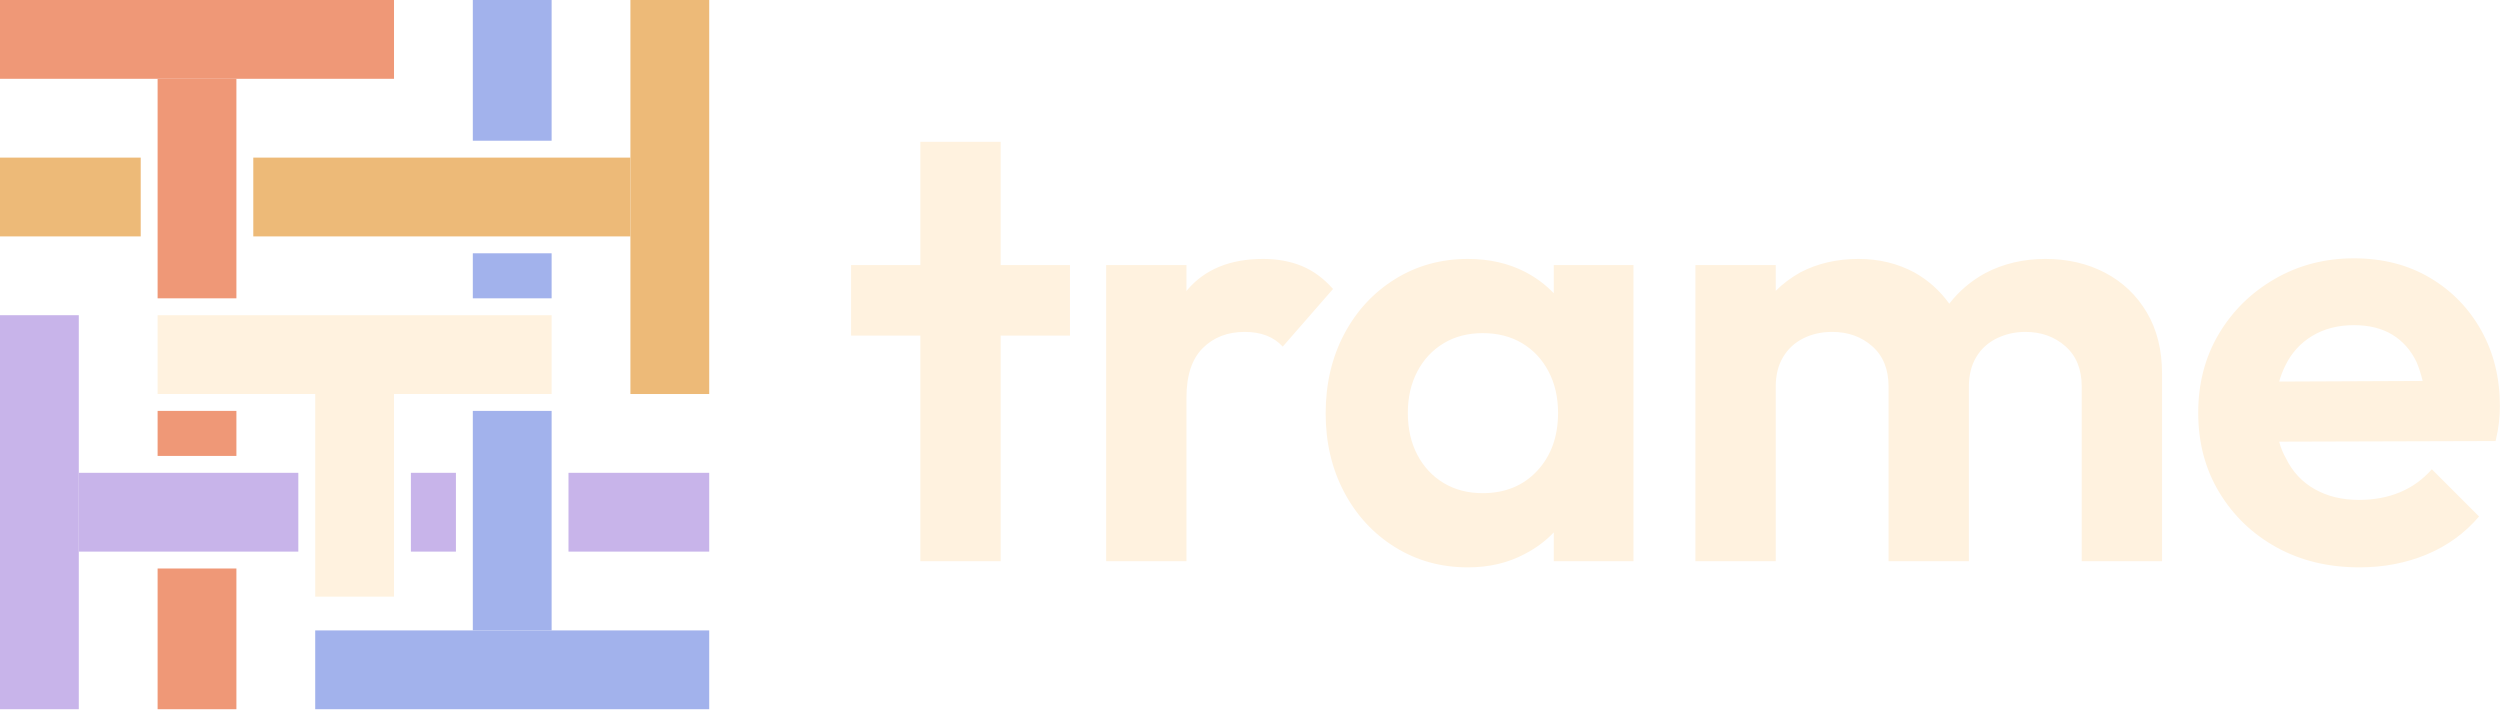
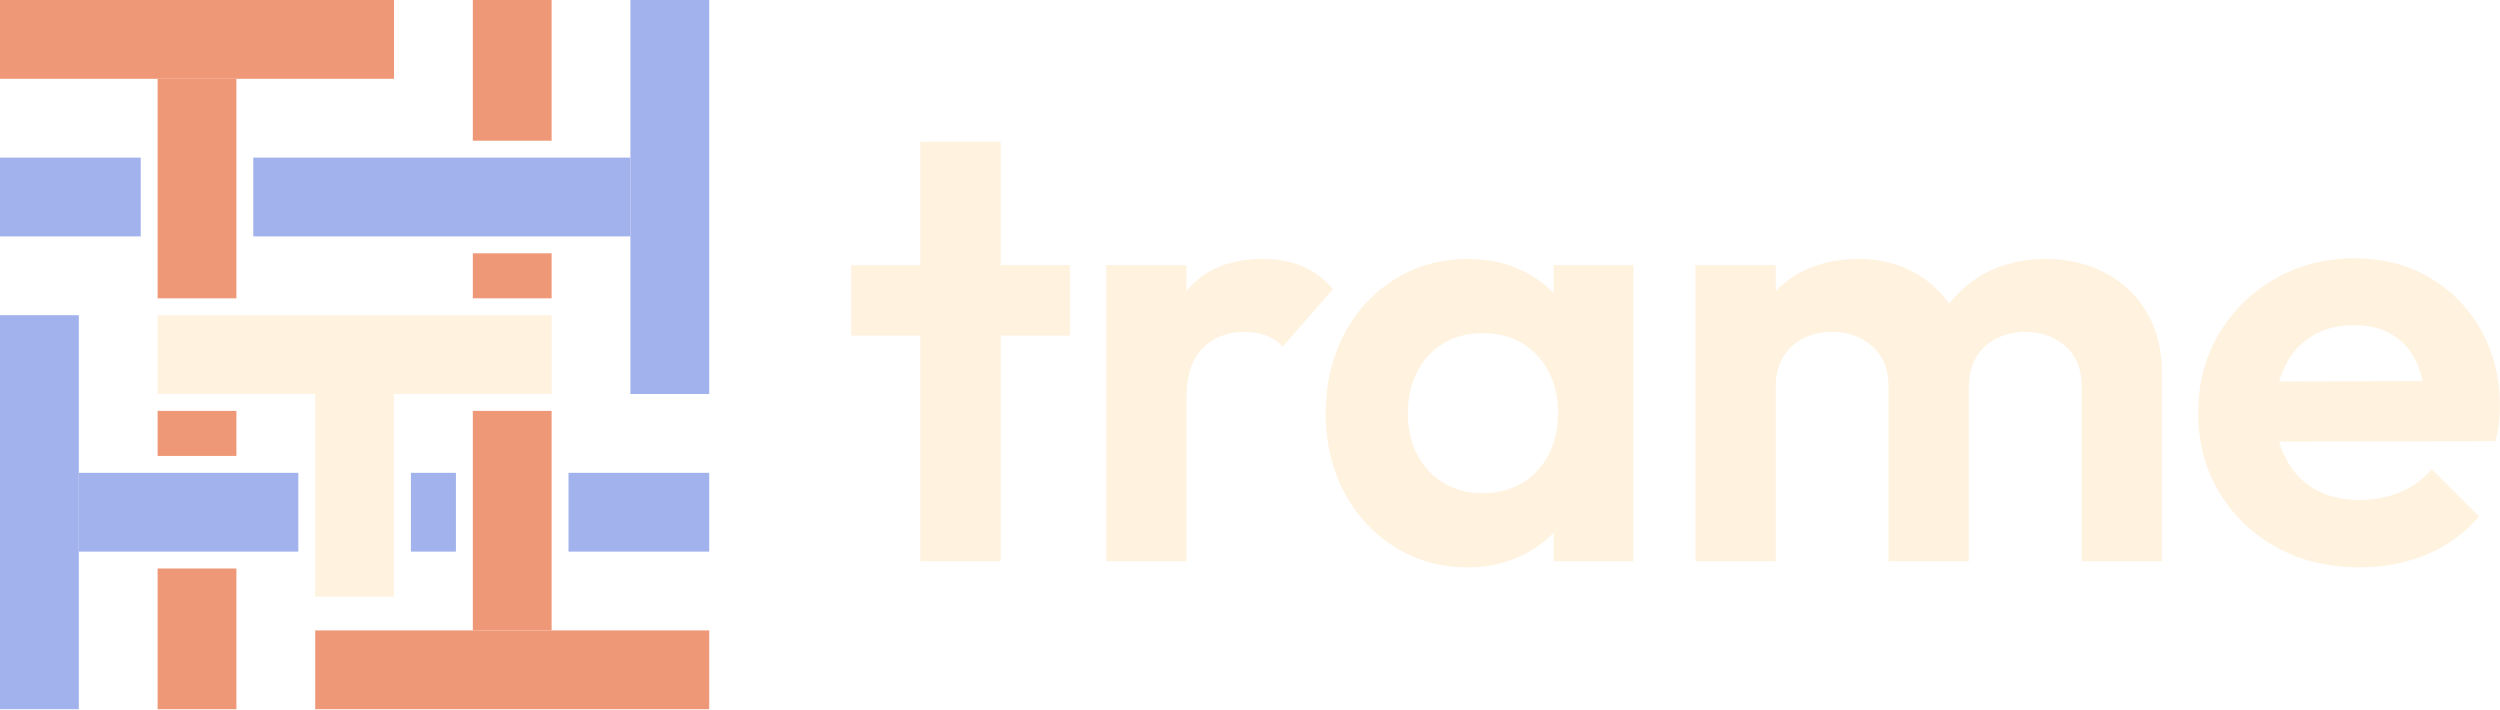
<svg xmlns="http://www.w3.org/2000/svg" viewBox="0 0 423 120" width="423" height="120" role="img" aria-label="Trame">
  <g transform="scale(0.952381)">
    <rect fill="#EF9877" x="0" y="0" width="70" height="14" />
    <rect fill="#EF9877" x="28" y="14" width="14" height="39" />
    <rect fill="#EF9877" x="28" y="73" width="14" height="8" />
    <rect fill="#EF9877" x="28" y="101" width="14" height="25" />
-     <rect fill="#A2B2EC" x="56" y="112" width="70" height="14" />
-     <rect fill="#A2B2EC" x="84" y="0" width="14" height="25" />
-     <rect fill="#A2B2EC" x="84" y="45" width="14" height="8" />
-     <rect fill="#A2B2EC" x="84" y="73" width="14" height="39" />
-     <rect fill="#C8B4EA" x="0" y="56" width="14" height="70" />
-     <rect fill="#C8B4EA" x="14" y="84" width="39" height="14" />
-     <rect fill="#C8B4EA" x="73" y="84" width="8" height="14" />
-     <rect fill="#C8B4EA" x="101" y="84" width="25" height="14" />
-     <rect fill="#EDBA78" x="112" y="0" width="14" height="70" />
-     <rect fill="#EDBA78" x="0" y="28" width="25" height="14" />
-     <rect fill="#EDBA78" x="45" y="28" width="67" height="14" />
+     <rect fill="#EF9877" x="56" y="112" width="70" height="14" />
+     <rect fill="#EF9877" x="84" y="0" width="14" height="25" />
+     <rect fill="#EF9877" x="84" y="45" width="14" height="8" />
+     <rect fill="#EF9877" x="84" y="73" width="14" height="39" />
+     <rect fill="#A2B2EC" x="0" y="56" width="14" height="70" />
+     <rect fill="#A2B2EC" x="14" y="84" width="39" height="14" />
+     <rect fill="#A2B2EC" x="73" y="84" width="8" height="14" />
+     <rect fill="#A2B2EC" x="101" y="84" width="25" height="14" />
+     <rect fill="#A2B2EC" x="112" y="0" width="14" height="70" />
+     <rect fill="#A2B2EC" x="0" y="28" width="25" height="14" />
+     <rect fill="#A2B2EC" x="45" y="28" width="67" height="14" />
    <rect fill="#FFF2DF" x="28" y="56" width="70" height="14" />
    <rect fill="#FFF2DF" x="56" y="70" width="14" height="36" />
  </g>
  <path fill="#FFF2DF" transform="translate(142.34 94.96) scale(0.10375)" d="M129 0V-368H16V-483H129V-684H260V-483H373V-368H260V0ZM432.0 0V-483H563.0V-440Q563.0 -441 564.0 -442Q607.0 -493 688.0 -493Q723.0 -493 751.0 -481.5Q779.0 -470 802.0 -444L720.0 -350Q709.0 -362 693.5 -368.0Q678.0 -374 658.0 -374Q616.0 -374 589.5 -347.5Q563.0 -321 563.0 -267V0ZM1022.0 10Q956.0 10 903.0 -23.0Q850.0 -56 820.0 -113.0Q790.0 -170 790.0 -241Q790.0 -313 820.0 -370.0Q850.0 -427 903.0 -460.0Q956.0 -493 1022.0 -493Q1074.0 -493 1115.0 -472Q1142.0 -458 1162.0 -437V-483H1292.0V0H1162.0V-47Q1142.0 -26 1115.0 -12Q1074.0 10 1022.0 10ZM1046.0 -111Q1101.0 -111 1135.0 -147.5Q1169.0 -184 1169.0 -242Q1169.0 -280 1153.5 -309.5Q1138.0 -339 1110.5 -355.5Q1083.0 -372 1046.0 -372Q1010.0 -372 982.5 -355.5Q955.0 -339 939.5 -309.5Q924.0 -280 924.0 -242Q924.0 -203 939.5 -173.5Q955.0 -144 982.5 -127.5Q1010.0 -111 1046.0 -111ZM1393.0 0V-483H1524.0V-441Q1541.0 -458 1564.0 -471Q1606.0 -493 1659.0 -493Q1709.0 -493 1750.0 -471Q1784.0 -452 1807.0 -420Q1831.0 -451 1866.0 -470Q1910.0 -493 1964.0 -493.0Q2018.0 -493 2061.0 -470.5Q2104.0 -448 2129.0 -406.0Q2154.0 -364 2154.0 -306V0H2023.0V-285Q2023.0 -327 1996.5 -350.5Q1970.0 -374 1931.0 -374Q1906.0 -374 1884.5 -363.5Q1863.0 -353 1851.0 -333.0Q1839.0 -313 1839.0 -285V0H1708.0V-285Q1708.0 -327 1681.5 -350.5Q1655.0 -374 1616.0 -374Q1590.0 -374 1569.0 -363.5Q1548.0 -353 1536.0 -333.0Q1524.0 -313 1524.0 -285V0ZM2476.0 10Q2400.0 10 2341.0 -22.5Q2282.0 -55 2247.5 -112.0Q2213.0 -169 2213.0 -242Q2213.0 -314 2246.5 -370.5Q2280.0 -427 2338.0 -460.5Q2396.0 -494 2467.0 -494Q2537.0 -494 2590.5 -462.5Q2644.0 -431 2674.5 -376.5Q2705.0 -322 2705.0 -253Q2705.0 -240 2703.5 -226.5Q2702.0 -213 2698.0 -196L2345.0 -195Q2349.0 -180 2356.0 -168Q2372.0 -135 2403.0 -117.5Q2434.0 -100 2475.0 -100Q2512.0 -100 2542.0 -112.5Q2572.0 -125 2594.0 -150L2671.0 -73Q2636.0 -32 2585.5 -11.0Q2535.0 10 2476.0 10ZM2345.0 -293 2579.0 -294Q2575.0 -311 2569.0 -325Q2555.0 -354 2529.5 -369.5Q2504.0 -385 2467.0 -385Q2428.0 -385 2399.0 -367.5Q2370.0 -350 2355.0 -319Q2349.0 -307 2345.0 -293Z" />
</svg>
